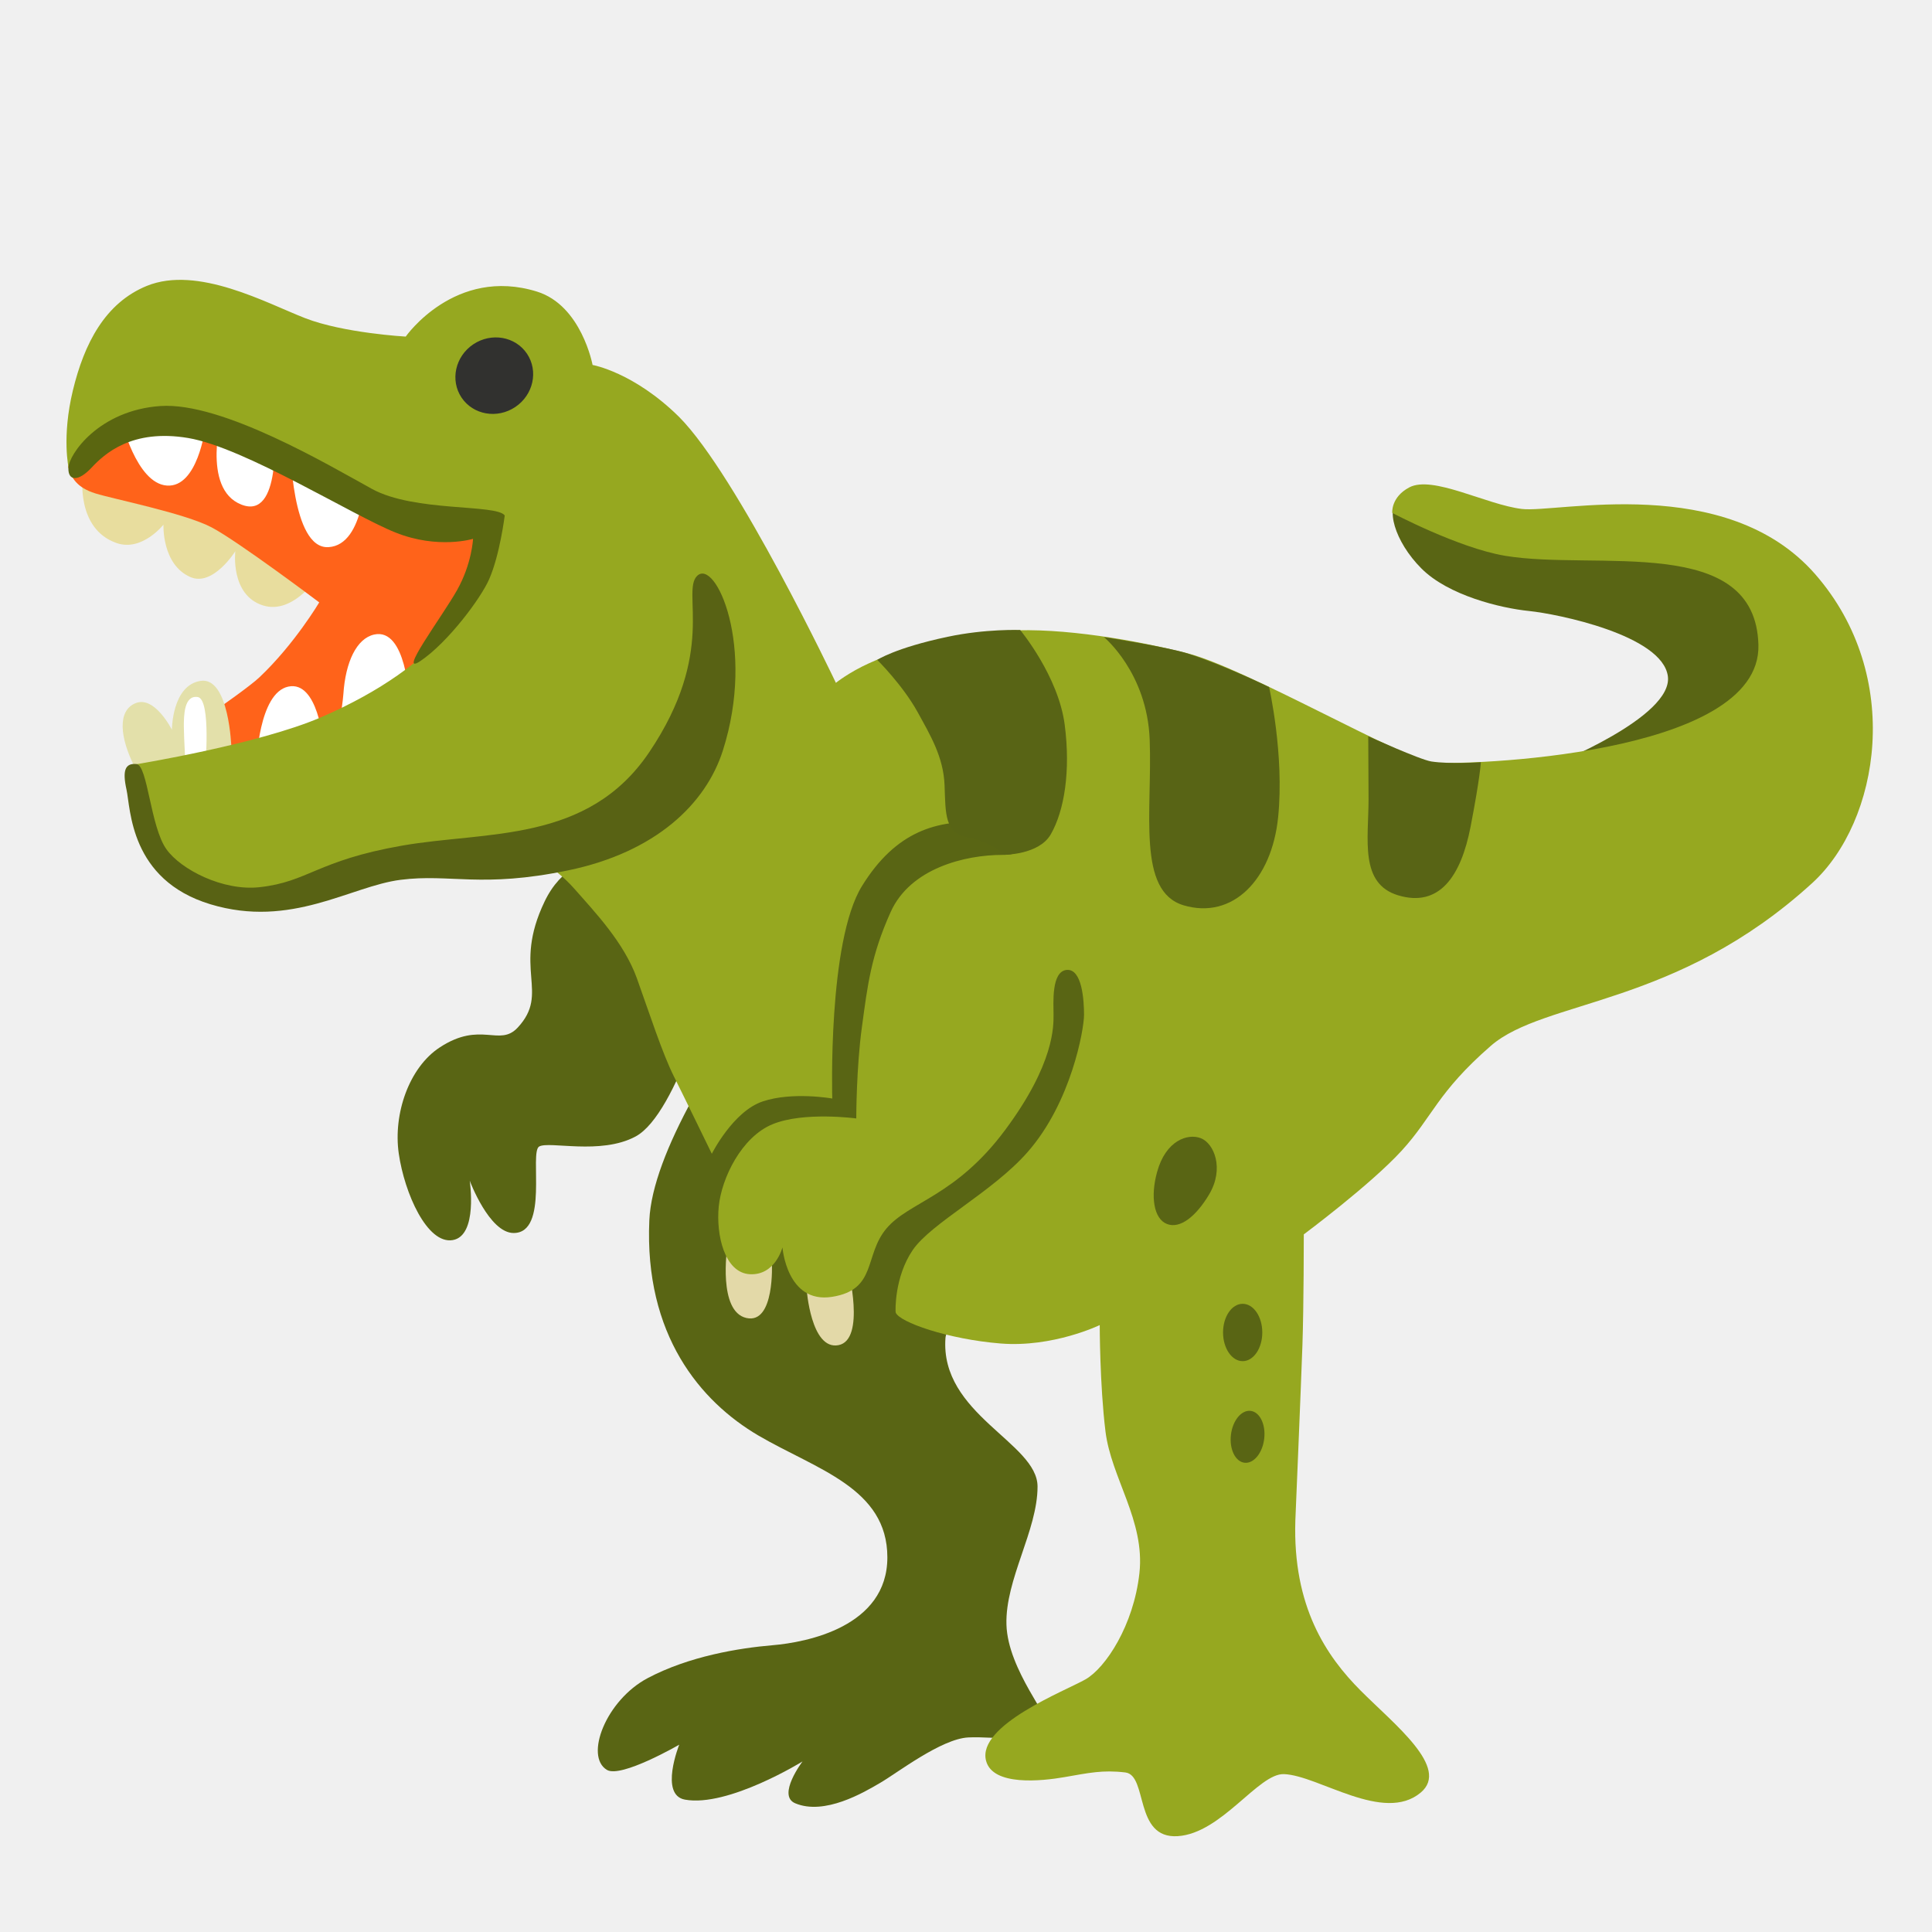
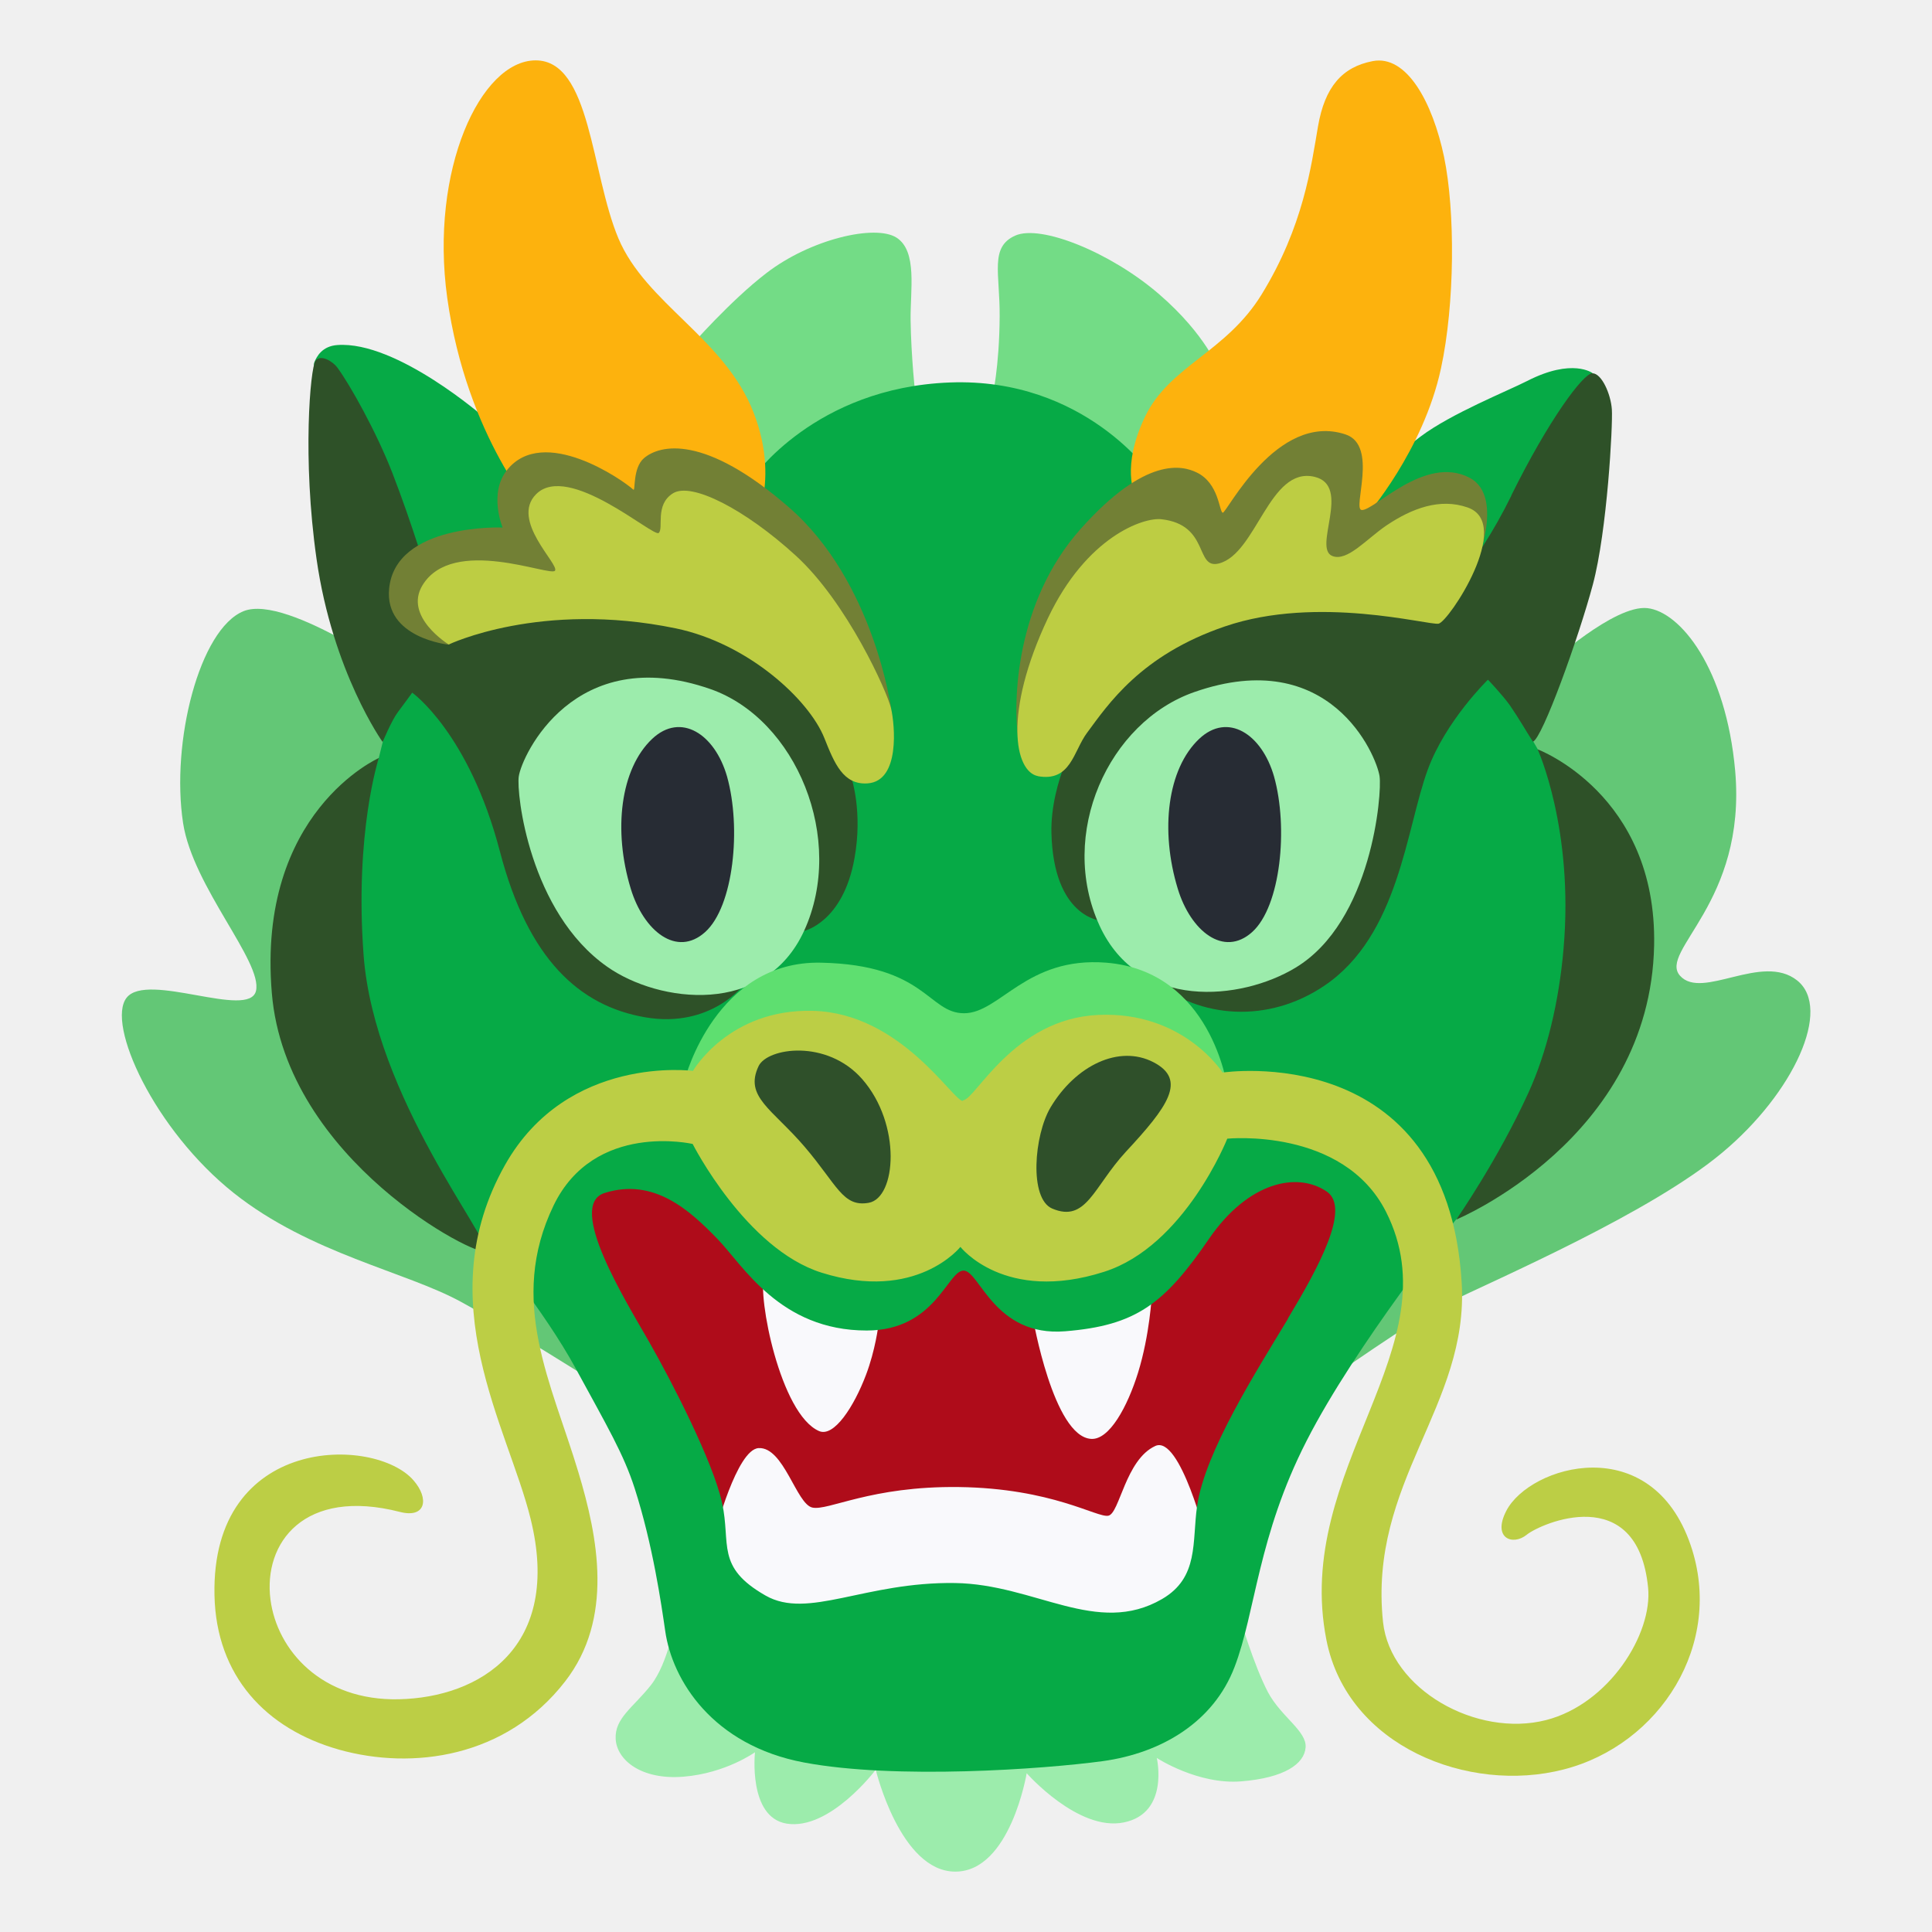
- <svg xmlns="http://www.w3.org/2000/svg" version="1.1" id="Layer_3" x="0px" y="0px" viewBox="0 0 128 128" style="enable-background:new 0 0 128 128;" xml:space="preserve">
-   <path style="fill:#E8DD9E;" d="M5.48,31.52l8.45,1.27l7.27,5.23c0,0-1.71,2.75-3.78,2.09c-2.18-0.69-1.83-3.59-1.83-3.59  s-1.48,2.37-2.98,1.71c-1.9-0.83-1.78-3.47-1.78-3.47s-1.42,1.8-3.1,1.22C5.01,35.04,5.48,31.52,5.48,31.52z" />
-   <path style="fill:#FF631A;" d="M34.57,31l-22.24-4.88l-5.82,0.75c0,0-2.16,3.47-1.97,4.13c0.19,0.66,0.56,1.31,1.78,1.69  c1.22,0.38,5.91,1.31,7.7,2.25c1.78,0.94,7.13,4.97,7.13,4.97s-1.64,2.77-3.97,4.97c-1.11,1.05-7.11,5.07-7.11,5.07l8.92,1.88  l15.86-9.48L34.57,31z" />
-   <path style="fill:#596514;" d="M43.49,56.91c0,0-5.26-1.69-7.41,2.82c-2.16,4.5,0.39,6.01-1.78,8.35c-1.22,1.31-2.44-0.47-5.16,1.31  c-2.04,1.33-3.1,4.41-2.72,7.04c0.38,2.63,1.88,6.01,3.57,5.73c1.69-0.28,1.13-3.94,1.13-3.94s1.29,3.47,2.91,3.47  c2.35,0,1.03-5.35,1.69-5.73c0.66-0.38,4.06,0.58,6.38-0.66c2.82-1.5,5.26-10.89,5.26-10.89L43.49,56.91z" />
-   <path style="fill:#596514;" d="M60.29,53.25c0,0-16.87,18.75-17.27,27.59c-0.34,7.6,3.38,12.01,7.23,14.27  c3.85,2.25,8.54,3.47,8.54,8.07s-5.35,5.63-7.6,5.82c-2.25,0.19-5.54,0.73-8.28,2.18c-2.76,1.46-4.2,5.18-2.7,6.08  c0.94,0.56,4.79-1.67,4.79-1.67s-1.33,3.33,0.38,3.64c2.86,0.52,7.79-2.53,7.79-2.53s-1.71,2.25-0.49,2.77  c1.94,0.82,4.53-0.7,5.65-1.36c1.13-0.66,4.04-2.91,5.82-3c1.78-0.09,5.35,0.47,5.44-0.38c0.09-0.84-2.82-4.08-2.91-7.09  c-0.09-3,2.06-6.24,2.06-9.15c0-2.91-6.48-4.79-6.1-9.85c0.14-1.95,12.12-17.04,11.92-23.56C74.23,54.65,60.29,53.25,60.29,53.25z" />
-   <path style="fill:#596514;" d="M102.8,50.71c0,0,8.07-3.19,7.7-5.91s-7.32-4.13-9.2-4.32c-1.88-0.19-5.35-1.03-7.13-2.82  c-1.78-1.78-2.44-4.13-1.41-4.6c1.03-0.47,5.35,1.6,5.35,1.6s11.36,0.47,12.95,0.75s12.11,5.82,8.35,11.07  C115.66,51.75,102.8,50.71,102.8,50.71z" />
-   <path style="fill:#FFFFFF;" d="M8.03,27.81c0,0,0.99,4.22,3.03,4.36c2.04,0.14,2.53-3.8,2.53-3.8l1.13-0.99c0,0-1.41,5,1.27,6.05  c2.67,1.06,2.18-4.93,2.18-4.93l1.06,0.99c0,0,0.07,6.9,2.53,6.76c2.46-0.14,2.46-5.07,2.46-5.07l-6.97-7.04L8.03,27.81z" />
-   <path style="fill:#E3D9A8;" d="M48.18,82.67c0,0-0.63,4.22,1.27,4.65s1.69-3.66,1.69-3.66L48.18,82.67z" />
-   <path style="fill:#E3D9A8;" d="M53.44,85.39c0,0,0.28,4.08,2.11,3.73c1.83-0.35,0.63-5.07,0.63-5.07L53.44,85.39z" />
-   <path style="fill:#FFFFFF;" d="M27.11,46.33c0,0-0.19-4.76-2.32-4.29c-1.17,0.26-1.9,1.83-2.04,3.94c-0.07,0.98-0.49,3.24-0.49,3.24  h-0.84c0,0-0.35-4.15-2.32-3.73c-1.97,0.42-2.11,5.07-2.11,5.07l5.21,1.06L27.11,46.33z" />
-   <path style="fill:#E3E0AA;" d="M15.33,49.54c0,0-0.14-4.72-2.04-4.43s-1.9,3.24-1.9,3.24S10.26,46.09,9,46.58s-1.03,2.32-0.12,4.15  C9.75,52.49,15.33,49.54,15.33,49.54z" />
-   <path style="fill:#FFFFFF;" d="M13.59,50.97c0,0,0.42-4.65-0.49-4.79c-0.92-0.14-0.92,1.27-0.92,1.97c0,0.7,0.14,3.03,0.14,3.03  L13.59,50.97z" />
-   <path style="fill:#96A820;" d="M39.26,24.18c0,0-0.73-3.94-3.68-4.86c-5.44-1.69-8.7,2.98-8.7,2.98s-4.11-0.23-6.66-1.22  s-7.11-3.51-10.49-2.14c-2.77,1.13-4.15,3.82-4.9,6.92s-0.28,5.16-0.28,5.16s3.19-3.1,6.85-2.82c3.66,0.28,9.29,3.19,10.79,3.94  c1.5,0.75,9.95,3.19,9.95,3.19s-1.69,5.35-2.91,6.85c-1.22,1.5-3.85,3.57-7.98,5.35c-4.13,1.78-12.2,3.1-12.2,3.1  s0.56,6.57,2.82,7.6c2.25,1.03,6.29,1.88,9.29,0.56s13.8-2.25,13.8-2.25s1.69,0.75,3.1,2.35s3.28,3.57,4.13,5.91  c0.84,2.35,1.69,4.97,2.44,6.48c0.75,1.5,2.53,5.16,2.53,5.16s1.41-2.82,3.38-3.47c1.97-0.66,4.6-0.19,4.6-0.19  s-0.31-10.4,1.97-14.08c2.25-3.64,4.97-4.41,8.07-4.22c3.1,0.19,3.66,2.16,1.22,2.16s-6.08,0.87-7.39,3.78s-1.53,4.86-1.9,7.58  c-0.38,2.72-0.38,6.1-0.38,6.1s-3.47-0.47-5.54,0.38c-2.06,0.84-3.38,3.57-3.57,5.44c-0.19,1.88,0.38,4.41,2.06,4.5  c1.69,0.09,2.16-1.78,2.16-1.78s0.28,3.75,3.28,3.28c3-0.47,2.11-2.75,3.61-4.53s4.58-2.11,7.86-6.52c3.28-4.41,3.21-6.9,3.21-7.65  s-0.16-2.86,0.87-2.96c1.03-0.09,1.15,2.04,1.15,2.98s-0.84,5.8-3.75,9.1c-2.32,2.64-6.38,4.69-7.6,6.48s-1.15,4.06-1.13,4.13  c0.21,0.64,3.47,1.78,6.95,2.06c3.47,0.28,6.57-1.22,6.57-1.22s0,3.94,0.38,7.04c0.38,3.1,2.63,5.91,2.25,9.39  c-0.38,3.47-2.25,6.29-3.57,7.04c-1.31,0.75-7.22,3.04-6.59,5.4c0.45,1.69,3.69,1.34,5.19,1.08c1.62-0.28,2.53-0.49,4.04-0.31  c1.5,0.19,0.56,4.41,3.47,4.22c2.91-0.19,5.35-4.18,7.04-4.11c2.3,0.09,6.6,3.29,9.06,1.22c1.95-1.64-1.74-4.5-3.99-6.76  s-4.5-5.54-4.32-11.26c0,0,0.38-9.01,0.47-11.64c0.09-2.63,0.09-7.32,0.09-7.32s4.41-3.28,6.48-5.54c2.06-2.25,2.35-3.85,5.91-6.95  c3.57-3.1,12.29-2.56,21.3-10.79c4.45-4.07,6.1-13.7,0.19-20.46c-5.91-6.76-17.08-4.04-19.43-4.32c-2.35-0.28-5.91-2.25-7.46-1.43  c-1.23,0.65-1.13,1.69-1.13,1.69s4.38,2.32,7.46,2.84c6.03,1.01,16.61-1.5,16.8,5.91s-19.71,7.98-21.59,7.79  c-1.88-0.19-12.37-6.24-16.21-7.23c-3.41-0.87-8.35-1.73-11.94-1.5c-3.75,0.23-6.5,0.94-9.2,2.16c-1.31,0.59-2.18,1.29-2.18,1.29  s-6.54-13.76-10.39-17.62C41.98,24.65,39.26,24.18,39.26,24.18z" />
-   <path style="fill:#5A6610;" d="M33.44,34.15c-0.56-0.77-5.98-0.21-8.8-1.76c-2.82-1.55-9.92-5.77-14.01-5.49  c-4.08,0.28-6.08,3.21-6.1,4.11c-0.02,0.89,0.68,0.89,1.53-0.02s2.67-2.6,6.41-1.97c3.73,0.63,10.91,5.14,13.73,6.26  c2.82,1.13,5.14,0.42,5.14,0.42s-0.07,1.64-1.06,3.4c-0.99,1.76-4.01,5.77-2.42,4.69c1.83-1.24,4.01-4.17,4.55-5.42  C33.12,36.75,33.44,34.15,33.44,34.15z" />
-   <ellipse transform="matrix(0.8308 -0.5565 0.5565 0.8308 -8.313 22.4355)" style="fill:#31312F;" cx="32.75" cy="24.89" rx="2.61" ry="2.5" />
-   <path style="fill:#586214;" d="M46.18,38.16c1.21-1.21,3.91,4.67,1.71,11.57c-1.13,3.54-4.46,6.73-10.23,7.93s-7.81,0.21-11.12,0.63  s-7.25,3.24-12.6,1.62s-5.28-6.34-5.56-7.6c-0.28-1.27-0.09-1.76,0.66-1.69s0.92,4.16,1.99,5.65c0.96,1.34,3.73,2.77,6.15,2.51  c3.24-0.35,3.8-1.76,9.43-2.75c5.63-0.99,12.32-0.14,16.4-6.19C47.5,43.19,45.13,39.22,46.18,38.16z" />
-   <path style="fill:#586415;" d="M70.54,48.02c0.4,3.08-0.03,5.7-0.92,7.25c-0.77,1.36-3.07,1.36-3.07,1.36s-0.87-0.87-2.42-1.15  c-1.55-0.28-1.48-1.55-1.55-3.45s-0.97-3.36-1.79-4.86c-0.99-1.79-2.67-3.45-2.67-3.45s1.17-0.79,4.66-1.53  c2.54-0.54,4.81-0.45,4.81-0.45S70.12,44.78,70.54,48.02z" />
-   <path style="fill:#586415;" d="M73.14,42.21c0,0,2.86,2.35,3.03,6.79c0.18,4.79-0.87,10.05,2.25,10.98  c3.24,0.96,5.84-1.69,6.26-5.84c0.42-4.15-0.6-8.62-0.6-8.62s-2.96-1.44-5.38-2.22C77.34,42.86,73.14,42.21,73.14,42.21z" />
-   <path style="fill:#586415;" d="M92.64,59.32c2.71,0.81,4.15-1.24,4.79-4.55s0.68-4.27,0.68-4.27s-2.04,0.14-3.28-0.05  c-0.76-0.12-4.18-1.67-4.18-1.67s0.02,3.09,0.02,4.15C90.67,55.62,90.06,58.55,92.64,59.32z" />
-   <path style="fill:#596514;" d="M80.11,79.13c-0.86,1.45-1.93,2.31-2.8,1.96c-0.87-0.34-1.1-1.82-0.65-3.44  c0.57-2.09,2.03-2.58,2.9-2.24C80.43,75.75,81.13,77.41,80.11,79.13z" />
-   <ellipse transform="matrix(0.1171 -0.9931 0.9931 0.1171 -21.5582 166.1349)" style="fill:#596514;" cx="82.66" cy="95.19" rx="1.73" ry="1.11" />
-   <ellipse style="fill:#596514;" cx="82.33" cy="88.28" rx="1.3" ry="1.9" />
+ <svg xmlns="http://www.w3.org/2000/svg" version="1.1" id="a" x="0px" y="0px" viewBox="0 0 128 128" style="enable-background:new 0 0 128 128;" xml:space="preserve">
+   <path style="fill:#9CECAC;" d="M44.74,107.31c0,0-0.46,2.87-1.62,4.34s-2.41,2.18-2.33,3.57s1.7,2.72,4.5,2.49s4.73-1.62,4.73-1.62  s-0.47,4.31,2.1,4.73c2.87,0.46,5.9-3.57,5.9-3.57s1.62,6.75,5.27,6.75c3.65,0,4.73-6.52,4.73-6.52s3.41,3.88,6.44,3.26  s2.18-4.27,2.18-4.27s2.72,1.78,5.59,1.55c2.87-0.23,4.19-1.16,4.27-2.25s-1.62-2.02-2.49-3.65c-0.95-1.81-1.87-4.96-1.87-4.96  l-19.24,2.18l-18.15-2.02L44.74,107.31L44.74,107.31z" />
+   <path style="fill:#63C776;" d="M102.62,44.01c0,0,4.34-3.96,6.52-3.72s5.21,3.97,5.82,10.78c0.77,8.76-5.12,11.94-3.65,13.58  c1.47,1.63,5.43-1.55,7.76,0.31c2.33,1.87-0.23,7.45-4.96,11.4c-4.73,3.96-14.58,8.22-18.46,10.09c-1.91,0.91-7.76,5.04-7.76,5.04  S102.62,44.01,102.62,44.01z" />
+   <path style="fill:#63C776;" d="M39.2,91.44c0,0-5.01-3.19-8.66-5.19s-9.98-3.19-15.04-7.2c-5.28-4.19-8.48-11.21-7.11-12.95  s8.11,1.45,8.57-0.45c0.45-1.92-4.18-6.89-4.83-11.12c-0.82-5.37,1.09-12.86,4.01-14.04s11.21,4.83,11.21,4.83L39.2,91.46V91.44z" />
+   <path style="fill:#73DC86;" d="M60.65,26.24c0,0-0.29-2.65-0.32-5.02c-0.03-1.98,0.47-4.59-0.94-5.48s-5.69,0.1-8.61,2.35  c-2.39,1.83-5.01,4.83-5.01,4.83l3.33,9.47l11.57-6.16C60.66,26.23,60.65,26.24,60.65,26.24z" />
+   <path style="fill:#73DC86;" d="M65.74,26.33c0,0,0.47-1.95,0.49-5.38c0.02-2.85-0.67-4.58,1.03-5.34s6.33,1.12,9.52,3.87  s4.01,5.1,4.01,5.1l-3.3,8.78C77.5,33.36,65.74,26.33,65.74,26.33z" />
+   <polygon style="fill:#AF0C1A;" points="46.25,78.45 40.34,76.94 36.85,81.18 48.44,107.76 79.63,106.92 91.29,77.16 " />
+   <path style="fill:#F9F9FC;" d="M47.38,101.55c0,0,1.43-5.53,2.88-5.61c1.67-0.09,2.5,3.71,3.56,3.94s3.86-1.43,9.69-1.36  c6.21,0.08,9.17,2.05,9.92,1.9s1.13-3.71,3.11-4.62c1.65-0.76,3.41,6.29,3.41,6.29l-0.6,7.19l-31.27-0.68l-0.68-7.04  C47.39,101.55,47.38,101.55,47.38,101.55z" />
+   <path style="fill:#F9F9FC;" d="M68.43,87.31c0,0,1.36,7.87,3.86,8.02c1.21,0.08,2.41-2.14,3.11-4.39c0.78-2.52,0.91-5.14,0.91-5.14  l-7.87,1.51L68.43,87.31z" />
+   <path style="fill:#F9F9FC;" d="M54.04,85.34c0,0-3.15-1.62-3.41-0.83c-0.45,1.36,1.06,9.17,3.63,10.3c1,0.44,2.33-1.65,3.11-3.71  c0.63-1.65,0.83-3.33,0.83-3.33S54.04,85.34,54.04,85.34z" />
+   <path style="fill:#06AA46;" d="M105.77,56.06l-3.81-6.28l-1.81-3.15l5.36-21.91c0,0-1.32-1.02-4.33,0.52  c-1.29,0.66-5.04,2.16-7.06,3.68c-2.77,2.09-4.94,4.22-4.94,4.22l-12.85-1.62c0,0-4.43-6.52-13.4-6.18  c-8.95,0.34-13.07,6.33-13.07,6.33l-17.72-3.97c0,0-5.84-5.13-9.79-4.84c-1,0.07-1.37,0.75-1.53,1.16  c-0.36,0.91,4.45,14.19,4.45,14.19l6.54,5.45l-5.46,0.94l-0.99,4.55l-0.26,1.05l-3.06,8.94l2.83,15.96l7.54,7.34  c0,0,3.64,4.38,5.73,8.22c2.09,3.84,3.18,5.68,3.91,7.95c1.2,3.74,1.76,7.64,2.02,9.43c0.46,3.28,3.14,7.59,9.2,8.73  c6.07,1.14,15.88,0.44,19.79-0.09c3.91-0.54,7.34-2.6,8.73-6.23c1.4-3.65,1.54-8.67,4.78-15c3.23-6.33,9.92-14.68,9.92-14.68  l9.82-11.19l-0.54-13.54V56.06L105.77,56.06z M85.32,87.39c-2.05,3.41-5.48,8.76-6.01,12.39c-0.34,2.36,0.14,4.73-2.32,6.16  c-4.31,2.5-8.4-0.98-13.71-1.06c-5.99-0.09-9.74,2.44-12.56,0.83c-3.33-1.9-2.28-3.41-2.88-6.14S44.52,91.55,43,88.89  c-1.51-2.65-5.5-9.03-2.95-9.85c3.28-1.04,5.66,1.16,7.49,3.05c1.68,1.73,4.12,6.06,9.88,6.06c4.56,0,5.35-3.97,6.42-3.97  c1.06,0,2.03,4.4,6.73,4.02c4.69-0.38,6.57-1.8,9.54-6.14c2.58-3.75,5.83-4.46,7.8-3.11c1.58,1.1-0.53,4.99-2.58,8.4  C85.33,87.36,85.32,87.39,85.32,87.39z" />
+   <path style="fill:#2E5128;" d="M25.1,50.22c0,0-8.1,3.57-7.09,15.58c0.93,11.11,13.75,17.58,14.13,17.08  c0.49-0.66-7.34-10.18-8.05-19.59C23.48,55.14,25.1,50.22,25.1,50.22z" />
+   <path style="fill:#FDB20D;" d="M49.63,35.54c0,0,2.21-3.27,0.3-8.2s-7.14-7.22-8.96-11.55S39.14,4,35.49,4s-7.03,7.25-5.86,15.73  c1.29,9.28,6.01,14.44,6.01,14.44l11.7,5.63l2.28-4.25C49.62,35.55,49.63,35.54,49.63,35.54z" />
+   <path style="fill:#FDB20D;" d="M75.2,32.8c0,0-0.95-1.85,0.67-5.21s5.36-4.24,7.72-8.09c2.77-4.51,3.28-8.5,3.73-11.12  s1.6-3.94,3.62-4.33c2.26-0.44,3.97,2.73,4.73,6.33c0.75,3.61,0.72,9.76-0.2,14.02c-1.18,5.48-4.94,9.77-4.94,9.77l-10.54,4.51  l-4.77-5.88C75.22,32.79,75.2,32.8,75.2,32.8z" />
+   <path style="fill:#2E5128;" d="M52.39,41.05l4.03,10.52c0,0,0.74,2.21,0.2,5.25c-0.75,4.3-3.36,4.86-3.36,4.86l-3.95,3.53  c0,0-2.19,2.94-6.56,2.19s-7.77-3.86-9.63-10.99c-2.05-7.85-5.81-10.52-5.81-10.52s-0.54,0.75-0.95,1.29s-1.01,1.98-1.01,1.98  s-3.31-4.63-4.38-12.14c-0.95-6.67-0.41-12.63-0.07-13.11s1.17,0.06,1.44,0.43c0.83,1.11,2.61,4.3,3.65,6.98  c1.32,3.4,2.39,7.01,2.39,7.01l12.24,0.67l11.74,2.05C52.37,41.05,52.39,41.05,52.39,41.05z" />
+   <path style="fill:#2E5128;" d="M100.13,32.82c2.46-4.98,4.76-8.09,5.37-8.09s1.22,1.37,1.29,2.4c0.07,1.02-0.31,8.05-1.26,11.6  c-0.95,3.55-3.35,10.2-3.97,10.41c-0.42-0.65-0.93-1.55-1.54-2.43c-0.48-0.67-1.44-1.68-1.44-1.68s-2.8,2.72-3.99,5.97  c-1.43,3.89-1.9,10.96-6.84,14.3c-3.72,2.52-8.26,2.19-11.33-0.34s-3.48-3.96-3.48-3.96s-3.14-0.21-3.28-5.81  c-0.08-3.47,1.92-6.76,1.92-6.76l7.17-8.53l12.63,0.07l3.77,0.09c0,0,2.53-2.24,4.98-7.22C100.13,32.83,100.13,32.82,100.13,32.82z" />
+   <path style="fill:#728035;" d="M59.04,46.95c0,0-1.13-8.42-6.75-13.32s-8.58-4.16-9.62-3.28c-0.77,0.65-0.56,2.24-0.71,2.09  c-0.71-0.65-5.95-4.3-8.36-1.31c-1.25,1.55-0.3,3.82-0.3,3.82s-7.11-0.3-7.52,4.06c-0.31,3.27,3.94,3.7,3.94,3.7l3.23-2.63  l15.76-0.12C48.71,39.96,59.04,46.95,59.04,46.95z" />
+   <path style="fill:#728035;" d="M67.46,48.98c-0.36-2.51-0.18-9.08,4.12-13.92c4.35-4.89,6.79-4.2,7.7-3.76  c1.49,0.71,1.49,2.61,1.73,2.67s3.57-6.7,8.13-5.19c2.21,0.73,0.43,4.97,1.08,5.01c0.84,0.05,4.19-3.68,7.14-2.14  c2.42,1.27,0.33,6.07,0.33,6.07l-16.26,1.51l-13.97,9.75H67.46L67.46,48.98z" />
+   <path style="fill:#9CECAC;" d="M91.4,51.44c0.17,1.1-0.49,9.62-5.58,12.68c-3.58,2.16-10.36,2.88-12.97-2.79  c-2.79-6.07,0.59-13.5,6.28-15.48c8.99-3.14,12.06,4.18,12.27,5.58C91.41,51.43,91.4,51.44,91.4,51.44z" />
+   <path style="fill:#9CECAC;" d="M34.37,51.44c-0.17,1.1,0.7,8.99,5.86,12.61c3.43,2.41,10.43,3.3,13.04-2.37  c2.79-6.07-0.52-14.05-6.21-16.03C38.06,42.52,34.57,50.05,34.37,51.44z" />
+   <path style="fill:#5EDF70;" d="M45.39,71.45c0,0,2.03-7.81,8.99-7.67s7.11,3.35,9.49,3.35c2.38,0,4.13-3.77,9.42-3.35  c6.97,0.56,8.02,8.22,8.02,8.22l-17.92,4.46L45.4,71.44C45.4,71.44,45.39,71.45,45.39,71.45z" />
+   <path style="fill:#BCCE45;" d="M63.79,72.94c-0.66,0-4.1-5.81-9.92-5.97c-5.58-0.15-7.96,3.98-7.96,3.98s-8.31-1.11-12.45,6.23  c-5.07,8.99,0.2,17.38,1.69,23.43c2.12,8.54-3.38,11.85-8.71,11.97c-5.15,0.12-8.09-3.27-8.52-6.6c-0.49-3.76,2.23-7.44,8.58-5.81  c1.72,0.44,1.95-0.89,0.89-2.1c-2.56-2.94-13.41-3.03-13.18,7.62c0.11,5.34,3.4,8.86,8.26,10.23c4.85,1.36,11.05,0.54,14.97-4.52  c3.24-4.17,2.18-9.55,0.88-13.86c-1.76-5.88-4.71-11.33-1.64-17.68c2.7-5.58,9.21-4.07,9.21-4.07s3.53,6.96,8.55,8.53  c6.28,1.97,9.19-1.71,9.19-1.71s2.92,3.76,9.52,1.65c5.34-1.7,8.16-8.82,8.16-8.82s7.66-0.77,10.51,4.83  c4.54,8.96-6.19,17.02-3.94,28.39c1.39,7.04,9.42,10.2,15.72,8.57c6.37-1.63,10.65-8.31,8.41-14.86  c-2.62-7.66-10.65-5.28-12.21-2.28c-0.95,1.83,0.43,2.34,1.35,1.59s7.34-3.57,8.04,3.5c0.31,3.07-2.59,7.71-6.76,8.78  c-4.62,1.18-10.32-2.05-10.8-6.49c-0.99-9.29,5.71-14.33,5.21-22.49c-0.97-16.18-15.84-13.92-15.84-13.92s-2.58-4.07-8.22-3.82  c-5.66,0.25-8.17,5.67-8.99,5.66L63.79,72.94L63.79,72.94z" />
+   <path style="fill:#272C34;" d="M43.21,48.95c-2.11,1.99-2.6,6.06-1.42,9.93c0.85,2.8,3.04,4.57,4.93,2.87  c1.89-1.7,2.4-6.91,1.45-10.3C47.36,48.62,45.1,47.17,43.21,48.95z" />
+   <path style="fill:#272C34;" d="M79.45,48.95c-2.11,1.99-2.6,6.06-1.42,9.93c0.85,2.8,3.04,4.57,4.93,2.87  c1.89-1.7,2.4-6.91,1.45-10.3C83.6,48.62,81.34,47.17,79.45,48.95z" />
+   <path style="fill:#2F502A;" d="M69.71,80.07c2.26,0.96,2.74-1.44,4.87-3.75c2.77-2.98,4.1-4.78,1.83-5.95s-5.14,0.21-6.81,3  C68.51,75.21,68.17,79.41,69.71,80.07z" />
+   <path style="fill:#2F502A;" d="M50.26,70.63c-0.97,2.04,0.91,2.84,3.06,5.36s2.52,4,4.23,3.7c1.83-0.32,2.2-5.2-0.43-8.2  C54.78,68.83,50.85,69.41,50.26,70.63z" />
+   <path style="fill:#BDCD43;" d="M44.77,41.63c4.78,0.99,8.83,4.71,9.85,7.28c0.66,1.66,1.25,3.11,2.87,2.99  c2.16-0.16,1.79-3.88,1.55-4.95s-2.91-7.04-6.33-10.15c-3.34-3.05-6.89-4.88-8.12-4.12c-1.23,0.76-0.6,2.33-0.95,2.63  s-5.98-4.71-8.12-2.57c-1.73,1.73,1.55,4.65,1.25,5.07s-6.75-2.33-8.77,0.95c-1.29,2.09,1.73,3.94,1.73,3.94  S35.81,39.78,44.77,41.63z" />
+   <path style="fill:#BDCD43;" d="M68.77,51.42c-1.55-0.29-2.31-4.17,0.65-10.45c2.57-5.43,6.34-6.7,7.52-6.57  c3.23,0.36,2.21,3.34,3.82,2.93c2.5-0.65,3.33-6.45,6.33-5.74c2.49,0.59-0.15,4.74,1.19,5.25c0.99,0.38,2.25-1.13,3.58-2.03  c1.68-1.13,3.54-1.83,5.37-1.19c3.07,1.06-1.25,7.58-1.92,7.7s-8-1.92-14.15,0.18c-5.59,1.9-7.76,5.19-9.14,7.05  c-0.91,1.22-1.07,3.28-3.28,2.87C68.76,51.43,68.77,51.42,68.77,51.42z" />
+   <path style="fill:#2E5128;" d="M101.87,49.64c0,0,2.41,5.27,1.72,13.2c-0.3,3.54-1.12,6.92-2.33,9.56c-2.03,4.46-4.78,8.4-4.78,8.4  s12.85-5.32,13.11-18.16c0.2-10.04-7.73-13-7.73-13S101.87,49.64,101.87,49.64z" />
</svg>
